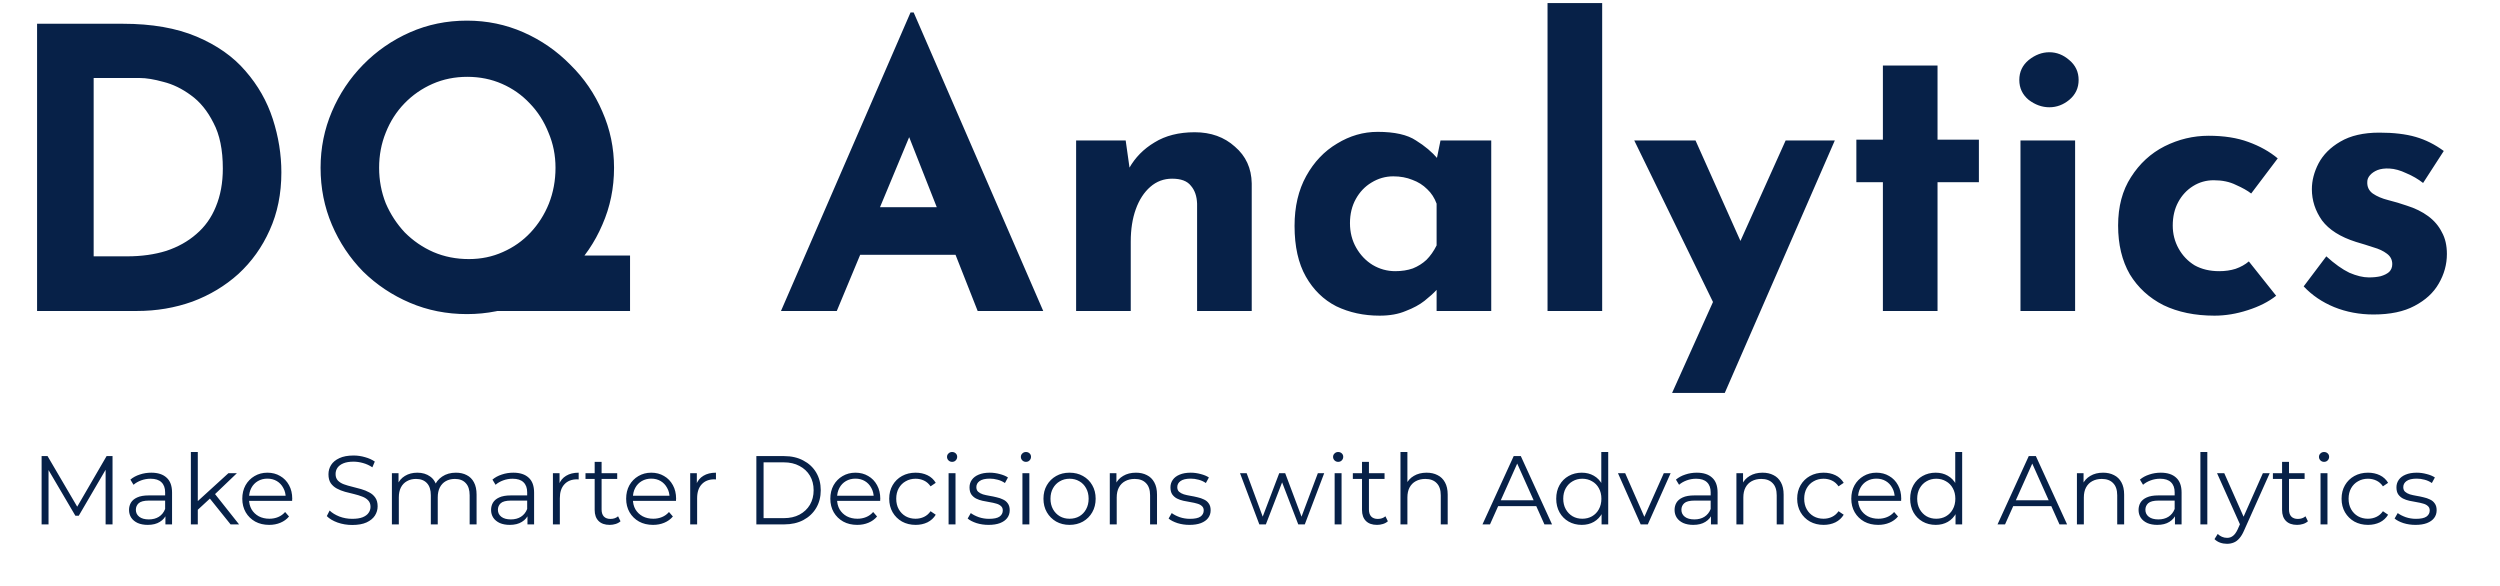
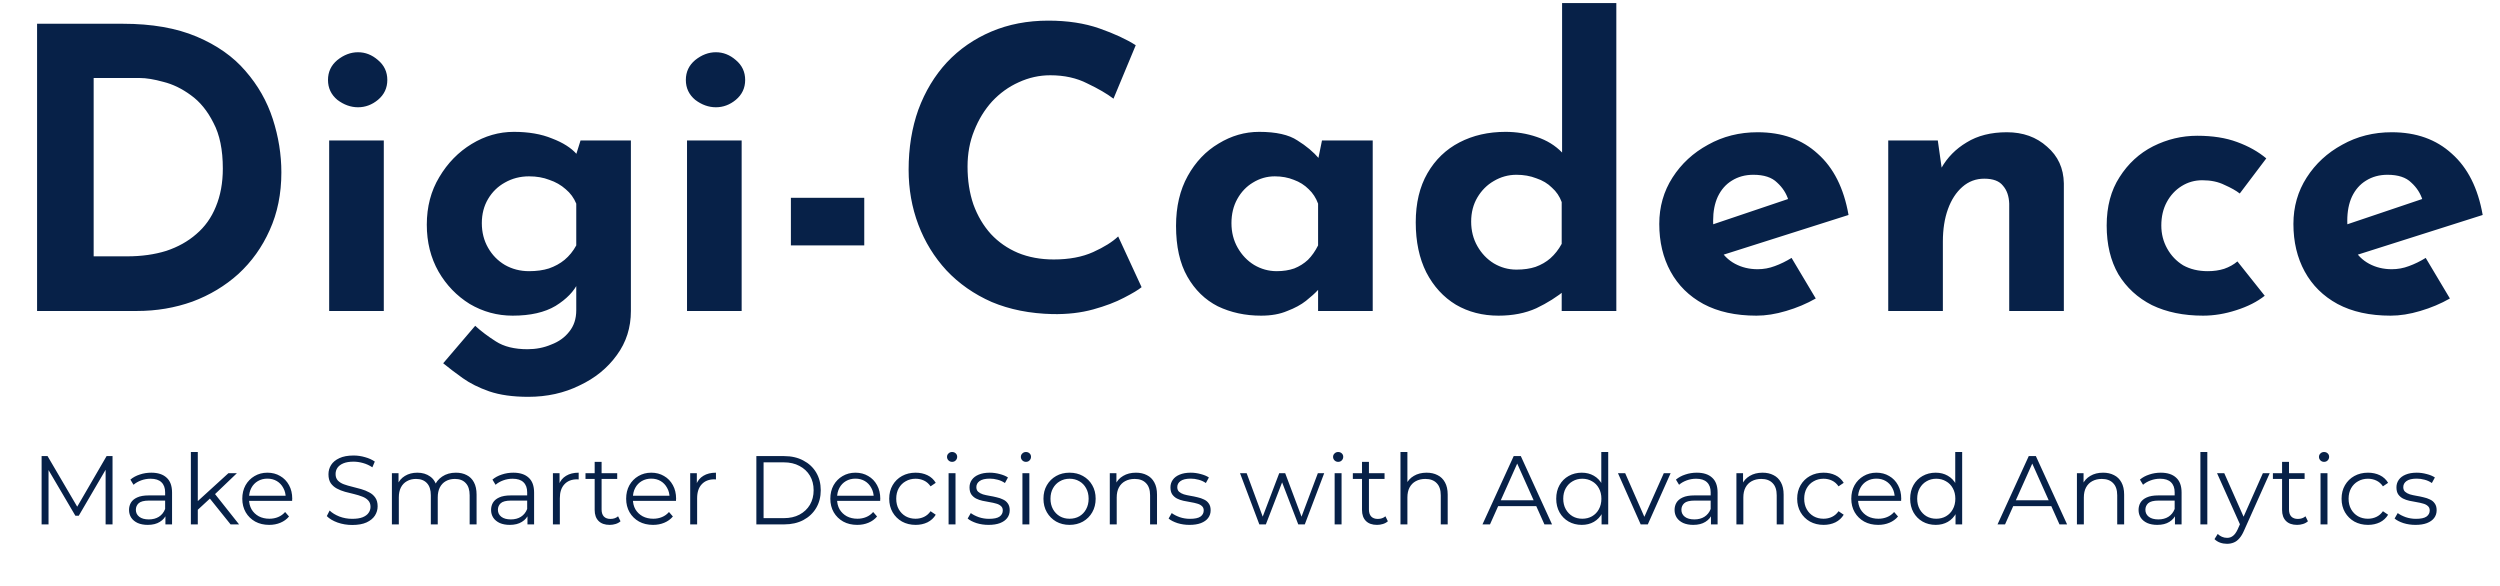
<svg xmlns="http://www.w3.org/2000/svg" width="410" height="96" viewBox="0 0 410 96" fill="none">
-   <path d="M6.08 51V3.896H20.16C24.896 3.896 28.928 4.6 32.256 6.008C35.584 7.416 38.251 9.293 40.256 11.64C42.304 13.987 43.797 16.611 44.736 19.512C45.675 22.413 46.144 25.336 46.144 28.28C46.144 31.779 45.504 34.936 44.224 37.752C42.987 40.525 41.28 42.915 39.104 44.92C36.928 46.883 34.411 48.397 31.552 49.464C28.693 50.488 25.664 51 22.464 51H6.08ZM15.36 42.04H20.864C23.211 42.04 25.344 41.741 27.264 41.144C29.184 40.504 30.827 39.587 32.192 38.392C33.6 37.197 34.667 35.704 35.392 33.912C36.16 32.077 36.544 29.987 36.544 27.64C36.544 24.568 36.032 22.072 35.008 20.152C34.027 18.189 32.789 16.675 31.296 15.608C29.845 14.541 28.352 13.816 26.816 13.432C25.28 13.005 23.979 12.792 22.912 12.792H15.36V42.04ZM88.735 41.912H103.327V51H76.575L88.735 41.912ZM52.575 27.512C52.575 24.269 53.194 21.197 54.431 18.296C55.668 15.395 57.375 12.835 59.551 10.616C61.77 8.355 64.33 6.584 67.231 5.304C70.132 4.024 73.247 3.384 76.575 3.384C79.86 3.384 82.954 4.024 85.855 5.304C88.756 6.584 91.316 8.355 93.535 10.616C95.796 12.835 97.546 15.395 98.783 18.296C100.063 21.197 100.703 24.269 100.703 27.512C100.703 30.84 100.063 33.955 98.783 36.856C97.546 39.757 95.796 42.317 93.535 44.536C91.316 46.712 88.756 48.419 85.855 49.656C82.954 50.893 79.86 51.512 76.575 51.512C73.247 51.512 70.132 50.893 67.231 49.656C64.33 48.419 61.77 46.712 59.551 44.536C57.375 42.317 55.668 39.757 54.431 36.856C53.194 33.955 52.575 30.84 52.575 27.512ZM62.175 27.512C62.175 29.56 62.538 31.501 63.263 33.336C64.031 35.128 65.076 36.728 66.399 38.136C67.764 39.501 69.322 40.568 71.071 41.336C72.863 42.104 74.804 42.488 76.895 42.488C78.9 42.488 80.756 42.104 82.463 41.336C84.212 40.568 85.727 39.501 87.007 38.136C88.287 36.771 89.29 35.192 90.015 33.4C90.74 31.565 91.103 29.603 91.103 27.512C91.103 25.464 90.719 23.544 89.951 21.752C89.226 19.917 88.202 18.317 86.879 16.952C85.599 15.587 84.084 14.52 82.335 13.752C80.586 12.984 78.687 12.6 76.639 12.6C74.591 12.6 72.692 12.984 70.943 13.752C69.194 14.52 67.658 15.587 66.335 16.952C65.012 18.317 63.988 19.917 63.263 21.752C62.538 23.544 62.175 25.464 62.175 27.512ZM128.081 51L149.329 2.04H149.841L171.089 51H160.337L146.769 16.568L153.489 11.96L137.233 51H128.081ZM142.609 33.976H156.753L160.017 41.784H139.729L142.609 33.976ZM184.611 23.032L185.315 28.024L185.187 27.576C186.168 25.827 187.555 24.419 189.347 23.352C191.139 22.243 193.336 21.688 195.939 21.688C198.584 21.688 200.782 22.477 202.531 24.056C204.323 25.592 205.24 27.597 205.283 30.072V51H196.323V33.4C196.28 32.163 195.939 31.181 195.299 30.456C194.702 29.688 193.678 29.304 192.227 29.304C190.862 29.304 189.667 29.752 188.643 30.648C187.619 31.544 186.83 32.76 186.275 34.296C185.72 35.832 185.443 37.603 185.443 39.608V51H176.483V23.032H184.611ZM226.259 51.768C223.656 51.768 221.288 51.256 219.155 50.232C217.064 49.165 215.4 47.544 214.163 45.368C212.926 43.192 212.307 40.419 212.307 37.048C212.307 33.891 212.947 31.16 214.227 28.856C215.507 26.552 217.192 24.781 219.283 23.544C221.374 22.264 223.592 21.624 225.939 21.624C228.712 21.624 230.803 22.093 232.211 23.032C233.662 23.928 234.856 24.931 235.795 26.04L235.411 27.128L236.243 23.032H244.563V51H235.603V44.92L236.307 46.84C236.222 46.84 235.966 47.096 235.539 47.608C235.112 48.077 234.472 48.653 233.619 49.336C232.808 49.976 231.784 50.531 230.547 51C229.352 51.512 227.923 51.768 226.259 51.768ZM228.819 44.472C229.886 44.472 230.846 44.323 231.699 44.024C232.552 43.683 233.299 43.213 233.939 42.616C234.579 41.976 235.134 41.187 235.603 40.248V33.4C235.262 32.461 234.75 31.672 234.067 31.032C233.384 30.349 232.574 29.837 231.635 29.496C230.696 29.112 229.651 28.92 228.499 28.92C227.219 28.92 226.024 29.261 224.915 29.944C223.848 30.584 222.995 31.48 222.355 32.632C221.715 33.784 221.395 35.107 221.395 36.6C221.395 38.093 221.736 39.437 222.419 40.632C223.102 41.827 223.998 42.765 225.107 43.448C226.259 44.131 227.496 44.472 228.819 44.472ZM253.796 0.504H262.756V51H253.796V0.504ZM274.223 64.44L292.847 23.032H300.911L282.863 64.44H274.223ZM281.711 51.128L268.015 23.032H278.063L288.623 46.648L281.711 51.128ZM308.795 10.744H317.755V22.904H324.539V29.88H317.755V51H308.795V29.88H304.443V22.904H308.795V10.744ZM331.358 23.032H340.318V51H331.358V23.032ZM331.166 13.112C331.166 11.789 331.678 10.701 332.702 9.848C333.769 8.995 334.899 8.568 336.094 8.568C337.289 8.568 338.377 8.995 339.358 9.848C340.382 10.701 340.894 11.789 340.894 13.112C340.894 14.435 340.382 15.523 339.358 16.376C338.377 17.187 337.289 17.592 336.094 17.592C334.899 17.592 333.769 17.187 332.702 16.376C331.678 15.523 331.166 14.435 331.166 13.112ZM373.29 48.504C372.052 49.485 370.495 50.275 368.618 50.872C366.783 51.469 364.97 51.768 363.178 51.768C359.978 51.768 357.183 51.192 354.794 50.04C352.447 48.845 350.612 47.16 349.29 44.984C348.01 42.765 347.37 40.099 347.37 36.984C347.37 33.869 348.074 31.224 349.482 29.048C350.89 26.829 352.724 25.144 354.986 23.992C357.29 22.84 359.7 22.264 362.218 22.264C364.735 22.264 366.911 22.605 368.746 23.288C370.623 23.971 372.223 24.867 373.546 25.976L369.194 31.736C368.596 31.267 367.764 30.797 366.698 30.328C365.674 29.816 364.458 29.56 363.05 29.56C361.812 29.56 360.682 29.88 359.658 30.52C358.634 31.16 357.823 32.035 357.226 33.144C356.628 34.253 356.33 35.533 356.33 36.984C356.33 38.349 356.65 39.608 357.29 40.76C357.93 41.912 358.804 42.829 359.914 43.512C361.066 44.152 362.41 44.472 363.946 44.472C364.927 44.472 365.823 44.344 366.634 44.088C367.487 43.789 368.212 43.384 368.81 42.872L373.29 48.504ZM389.259 51.576C386.955 51.576 384.8 51.171 382.795 50.36C380.832 49.549 379.168 48.419 377.803 46.968L381.515 42.04C382.88 43.277 384.139 44.173 385.291 44.728C386.485 45.24 387.552 45.496 388.491 45.496C389.216 45.496 389.856 45.432 390.411 45.304C391.008 45.133 391.477 44.899 391.819 44.6C392.16 44.259 392.331 43.832 392.331 43.32C392.331 42.595 392.032 42.019 391.435 41.592C390.88 41.165 390.155 40.824 389.259 40.568C388.363 40.269 387.403 39.971 386.379 39.672C383.819 38.861 381.963 37.688 380.811 36.152C379.701 34.573 379.147 32.867 379.147 31.032C379.147 29.624 379.509 28.216 380.235 26.808C381.003 25.357 382.197 24.163 383.819 23.224C385.483 22.243 387.616 21.752 390.219 21.752C392.565 21.752 394.549 21.987 396.171 22.456C397.792 22.925 399.328 23.693 400.779 24.76L397.387 30.008C396.576 29.368 395.659 28.835 394.635 28.408C393.653 27.939 392.736 27.683 391.883 27.64C391.115 27.597 390.453 27.683 389.899 27.896C389.387 28.109 388.981 28.387 388.683 28.728C388.384 29.069 388.235 29.432 388.235 29.816C388.192 30.627 388.491 31.267 389.131 31.736C389.813 32.205 390.667 32.568 391.691 32.824C392.715 33.08 393.717 33.379 394.699 33.72C396.064 34.147 397.237 34.723 398.219 35.448C399.2 36.173 399.947 37.048 400.459 38.072C401.013 39.053 401.291 40.248 401.291 41.656C401.291 43.363 400.843 44.984 399.947 46.52C399.093 48.013 397.771 49.229 395.979 50.168C394.229 51.107 391.989 51.576 389.259 51.576Z" fill="#072148" />
+   <path d="M6.08 51V3.896H20.16C24.896 3.896 28.928 4.6 32.256 6.008C35.584 7.416 38.251 9.293 40.256 11.64C42.304 13.987 43.797 16.611 44.736 19.512C45.675 22.413 46.144 25.336 46.144 28.28C46.144 31.779 45.504 34.936 44.224 37.752C42.987 40.525 41.28 42.915 39.104 44.92C36.928 46.883 34.411 48.397 31.552 49.464C28.693 50.488 25.664 51 22.464 51H6.08ZM15.36 42.04H20.864C23.211 42.04 25.344 41.741 27.264 41.144C29.184 40.504 30.827 39.587 32.192 38.392C33.6 37.197 34.667 35.704 35.392 33.912C36.16 32.077 36.544 29.987 36.544 27.64C36.544 24.568 36.032 22.072 35.008 20.152C34.027 18.189 32.789 16.675 31.296 15.608C29.845 14.541 28.352 13.816 26.816 13.432C25.28 13.005 23.979 12.792 22.912 12.792H15.36V42.04ZM53.983 23.032H62.943V51H53.983V23.032ZM53.791 13.112C53.791 11.789 54.303 10.701 55.327 9.848C56.394 8.995 57.524 8.568 58.719 8.568C59.914 8.568 61.002 8.995 61.983 9.848C63.007 10.701 63.519 11.789 63.519 13.112C63.519 14.435 63.007 15.523 61.983 16.376C61.002 17.187 59.914 17.592 58.719 17.592C57.524 17.592 56.394 17.187 55.327 16.376C54.303 15.523 53.791 14.435 53.791 13.112ZM86.635 65.08C84.117 65.08 81.984 64.781 80.234 64.184C78.528 63.587 77.077 62.861 75.882 62.008C74.688 61.155 73.621 60.344 72.683 59.576L77.93 53.432C78.912 54.328 80.043 55.181 81.323 55.992C82.645 56.845 84.373 57.272 86.507 57.272C87.915 57.272 89.216 57.016 90.41 56.504C91.648 56.035 92.629 55.331 93.355 54.392C94.123 53.453 94.507 52.28 94.507 50.872V44.728L94.826 46.328C94.144 47.779 92.906 49.059 91.115 50.168C89.323 51.235 86.976 51.768 84.075 51.768C81.557 51.768 79.21 51.128 77.034 49.848C74.901 48.525 73.195 46.755 71.915 44.536C70.635 42.275 69.995 39.715 69.995 36.856C69.995 33.912 70.677 31.309 72.043 29.048C73.408 26.744 75.178 24.931 77.355 23.608C79.531 22.285 81.835 21.624 84.266 21.624C86.698 21.624 88.789 21.987 90.538 22.712C92.331 23.395 93.674 24.248 94.57 25.272L94.251 26.104L95.21 23.032H103.467V51C103.467 53.731 102.699 56.141 101.163 58.232C99.626 60.365 97.579 62.029 95.019 63.224C92.501 64.461 89.707 65.08 86.635 65.08ZM79.019 36.6C79.019 38.093 79.36 39.437 80.043 40.632C80.725 41.827 81.642 42.765 82.794 43.448C83.989 44.131 85.312 44.472 86.763 44.472C88 44.472 89.088 44.323 90.026 44.024C91.008 43.683 91.861 43.213 92.587 42.616C93.355 41.976 93.995 41.187 94.507 40.248V33.4C94.123 32.461 93.546 31.672 92.778 31.032C92.01 30.349 91.115 29.837 90.091 29.496C89.109 29.112 88 28.92 86.763 28.92C85.312 28.92 83.989 29.261 82.794 29.944C81.642 30.584 80.725 31.48 80.043 32.632C79.36 33.784 79.019 35.107 79.019 36.6ZM112.671 23.032H121.631V51H112.671V23.032ZM112.479 13.112C112.479 11.789 112.991 10.701 114.015 9.848C115.081 8.995 116.212 8.568 117.407 8.568C118.601 8.568 119.689 8.995 120.671 9.848C121.695 10.701 122.207 11.789 122.207 13.112C122.207 14.435 121.695 15.523 120.671 16.376C119.689 17.187 118.601 17.592 117.407 17.592C116.212 17.592 115.081 17.187 114.015 16.376C112.991 15.523 112.479 14.435 112.479 13.112ZM129.706 32.44H141.738V40.248H129.706V32.44ZM187.221 47.096C186.709 47.523 185.749 48.099 184.341 48.824C182.975 49.549 181.29 50.189 179.285 50.744C177.279 51.299 175.061 51.555 172.629 51.512C168.917 51.427 165.589 50.765 162.645 49.528C159.743 48.248 157.269 46.52 155.22 44.344C153.215 42.168 151.679 39.672 150.613 36.856C149.546 34.04 149.013 31.032 149.013 27.832C149.013 24.248 149.546 20.963 150.613 17.976C151.722 14.989 153.279 12.408 155.285 10.232C157.333 8.056 159.765 6.371 162.581 5.176C165.397 3.981 168.511 3.384 171.925 3.384C175.082 3.384 177.877 3.811 180.309 4.664C182.741 5.517 184.725 6.435 186.261 7.416L182.613 16.184C181.546 15.373 180.117 14.541 178.325 13.688C176.575 12.792 174.549 12.344 172.245 12.344C170.453 12.344 168.725 12.728 167.061 13.496C165.439 14.221 163.988 15.267 162.708 16.632C161.471 17.997 160.49 19.597 159.765 21.432C159.039 23.224 158.677 25.187 158.677 27.32C158.677 29.581 158.997 31.651 159.637 33.528C160.319 35.405 161.279 37.027 162.517 38.392C163.754 39.715 165.226 40.739 166.933 41.464C168.682 42.189 170.645 42.552 172.821 42.552C175.338 42.552 177.493 42.147 179.285 41.336C181.076 40.525 182.442 39.672 183.381 38.776L187.221 47.096ZM206.822 51.768C204.219 51.768 201.851 51.256 199.718 50.232C197.627 49.165 195.963 47.544 194.726 45.368C193.488 43.192 192.87 40.419 192.87 37.048C192.87 33.891 193.51 31.16 194.79 28.856C196.07 26.552 197.755 24.781 199.845 23.544C201.936 22.264 204.155 21.624 206.502 21.624C209.275 21.624 211.366 22.093 212.774 23.032C214.224 23.928 215.419 24.931 216.358 26.04L215.974 27.128L216.806 23.032H225.126V51H216.166V44.92L216.87 46.84C216.784 46.84 216.528 47.096 216.102 47.608C215.675 48.077 215.035 48.653 214.182 49.336C213.371 49.976 212.347 50.531 211.11 51C209.915 51.512 208.486 51.768 206.822 51.768ZM209.382 44.472C210.448 44.472 211.408 44.323 212.262 44.024C213.115 43.683 213.862 43.213 214.502 42.616C215.142 41.976 215.696 41.187 216.166 40.248V33.4C215.824 32.461 215.312 31.672 214.63 31.032C213.947 30.349 213.136 29.837 212.198 29.496C211.259 29.112 210.214 28.92 209.062 28.92C207.782 28.92 206.587 29.261 205.478 29.944C204.411 30.584 203.558 31.48 202.918 32.632C202.278 33.784 201.958 35.107 201.958 36.6C201.958 38.093 202.299 39.437 202.982 40.632C203.664 41.827 204.56 42.765 205.67 43.448C206.822 44.131 208.059 44.472 209.382 44.472ZM245.75 51.768C243.147 51.768 240.822 51.171 238.774 49.976C236.726 48.739 235.105 46.968 233.91 44.664C232.758 42.36 232.182 39.629 232.182 36.472C232.182 33.315 232.822 30.627 234.102 28.408C235.382 26.189 237.131 24.504 239.35 23.352C241.569 22.2 244.086 21.624 246.902 21.624C248.694 21.624 250.401 21.901 252.022 22.456C253.686 23.011 255.073 23.864 256.182 25.016V27.832V0.504H265.078V51H256.118V45.56L256.822 47.48C255.371 48.675 253.75 49.699 251.958 50.552C250.166 51.363 248.097 51.768 245.75 51.768ZM248.694 44.216C249.889 44.216 250.934 44.067 251.83 43.768C252.769 43.427 253.579 42.957 254.262 42.36C254.987 41.72 255.606 40.931 256.118 39.992V33.144C255.777 32.205 255.243 31.416 254.518 30.776C253.835 30.093 252.982 29.581 251.958 29.24C250.977 28.856 249.889 28.664 248.694 28.664C247.371 28.664 246.134 29.005 244.982 29.688C243.873 30.328 242.977 31.224 242.294 32.376C241.611 33.528 241.27 34.851 241.27 36.344C241.27 37.837 241.611 39.181 242.294 40.376C242.977 41.571 243.873 42.509 244.982 43.192C246.134 43.875 247.371 44.216 248.694 44.216ZM288.056 51.768C284.642 51.768 281.741 51.128 279.352 49.848C277.005 48.568 275.213 46.797 273.976 44.536C272.738 42.275 272.12 39.672 272.12 36.728C272.12 33.912 272.845 31.373 274.296 29.112C275.746 26.851 277.688 25.059 280.12 23.736C282.552 22.371 285.261 21.688 288.248 21.688C292.258 21.688 295.544 22.861 298.104 25.208C300.706 27.512 302.391 30.861 303.16 35.256L281.4 42.168L279.416 37.304L295.16 31.992L293.304 32.824C292.962 31.715 292.344 30.755 291.448 29.944C290.594 29.091 289.293 28.664 287.544 28.664C286.221 28.664 285.048 28.984 284.024 29.624C283.042 30.221 282.274 31.096 281.72 32.248C281.208 33.357 280.952 34.68 280.952 36.216C280.952 37.965 281.272 39.437 281.912 40.632C282.552 41.784 283.426 42.659 284.536 43.256C285.645 43.853 286.882 44.152 288.248 44.152C289.229 44.152 290.168 43.981 291.064 43.64C292.002 43.299 292.92 42.851 293.816 42.296L297.784 48.952C296.29 49.805 294.669 50.488 292.92 51C291.213 51.512 289.592 51.768 288.056 51.768ZM317.799 23.032L318.503 28.024L318.375 27.576C319.356 25.827 320.743 24.419 322.535 23.352C324.327 22.243 326.524 21.688 329.127 21.688C331.772 21.688 333.969 22.477 335.719 24.056C337.511 25.592 338.428 27.597 338.471 30.072V51H329.511V33.4C329.468 32.163 329.127 31.181 328.487 30.456C327.889 29.688 326.865 29.304 325.415 29.304C324.049 29.304 322.855 29.752 321.831 30.648C320.807 31.544 320.017 32.76 319.463 34.296C318.908 35.832 318.631 37.603 318.631 39.608V51H309.671V23.032H317.799ZM371.415 48.504C370.177 49.485 368.62 50.275 366.743 50.872C364.908 51.469 363.095 51.768 361.303 51.768C358.103 51.768 355.308 51.192 352.919 50.04C350.572 48.845 348.737 47.16 347.415 44.984C346.135 42.765 345.495 40.099 345.495 36.984C345.495 33.869 346.199 31.224 347.607 29.048C349.015 26.829 350.849 25.144 353.111 23.992C355.415 22.84 357.825 22.264 360.343 22.264C362.86 22.264 365.036 22.605 366.871 23.288C368.748 23.971 370.348 24.867 371.671 25.976L367.319 31.736C366.721 31.267 365.889 30.797 364.823 30.328C363.799 29.816 362.583 29.56 361.175 29.56C359.937 29.56 358.807 29.88 357.783 30.52C356.759 31.16 355.948 32.035 355.351 33.144C354.753 34.253 354.455 35.533 354.455 36.984C354.455 38.349 354.775 39.608 355.415 40.76C356.055 41.912 356.929 42.829 358.039 43.512C359.191 44.152 360.535 44.472 362.071 44.472C363.052 44.472 363.948 44.344 364.759 44.088C365.612 43.789 366.337 43.384 366.935 42.872L371.415 48.504ZM392.056 51.768C388.642 51.768 385.741 51.128 383.352 49.848C381.005 48.568 379.213 46.797 377.976 44.536C376.738 42.275 376.12 39.672 376.12 36.728C376.12 33.912 376.845 31.373 378.296 29.112C379.746 26.851 381.688 25.059 384.12 23.736C386.552 22.371 389.261 21.688 392.248 21.688C396.258 21.688 399.544 22.861 402.104 25.208C404.706 27.512 406.391 30.861 407.16 35.256L385.4 42.168L383.416 37.304L399.16 31.992L397.304 32.824C396.962 31.715 396.344 30.755 395.448 29.944C394.594 29.091 393.293 28.664 391.544 28.664C390.221 28.664 389.048 28.984 388.024 29.624C387.042 30.221 386.274 31.096 385.72 32.248C385.208 33.357 384.952 34.68 384.952 36.216C384.952 37.965 385.272 39.437 385.912 40.632C386.552 41.784 387.426 42.659 388.536 43.256C389.645 43.853 390.882 44.152 392.248 44.152C393.229 44.152 394.168 43.981 395.064 43.64C396.002 43.299 396.92 42.851 397.816 42.296L401.784 48.952C400.29 49.805 398.669 50.488 396.92 51C395.213 51.512 393.592 51.768 392.056 51.768Z" fill="#072148" />
  <path d="M6.824 86V74.8H7.8L12.92 83.536H12.408L17.48 74.8H18.456V86H17.32V76.576H17.592L12.92 84.576H12.36L7.656 76.576H7.96V86H6.824ZM27.129 86V84.144L27.081 83.84V80.736C27.081 80.021 26.879 79.472 26.473 79.088C26.079 78.704 25.487 78.512 24.697 78.512C24.153 78.512 23.636 78.603 23.145 78.784C22.655 78.965 22.239 79.205 21.897 79.504L21.385 78.656C21.812 78.293 22.324 78.016 22.921 77.824C23.519 77.621 24.148 77.52 24.809 77.52C25.897 77.52 26.735 77.792 27.321 78.336C27.919 78.869 28.217 79.685 28.217 80.784V86H27.129ZM24.233 86.08C23.604 86.08 23.055 85.979 22.585 85.776C22.127 85.563 21.775 85.275 21.529 84.912C21.284 84.539 21.161 84.112 21.161 83.632C21.161 83.195 21.263 82.8 21.465 82.448C21.679 82.085 22.02 81.797 22.489 81.584C22.969 81.36 23.609 81.248 24.409 81.248H27.305V82.096H24.441C23.631 82.096 23.065 82.24 22.745 82.528C22.436 82.816 22.281 83.173 22.281 83.6C22.281 84.08 22.468 84.464 22.841 84.752C23.215 85.04 23.737 85.184 24.409 85.184C25.049 85.184 25.599 85.04 26.057 84.752C26.527 84.453 26.868 84.027 27.081 83.472L27.337 84.256C27.124 84.811 26.751 85.253 26.217 85.584C25.695 85.915 25.033 86.08 24.233 86.08ZM32.199 83.824L32.231 82.368L37.463 77.6H38.855L35.159 81.136L34.519 81.68L32.199 83.824ZM31.303 86V74.128H32.439V86H31.303ZM37.815 86L34.311 81.632L35.047 80.752L39.207 86H37.815ZM44.152 86.08C43.277 86.08 42.509 85.899 41.848 85.536C41.187 85.163 40.669 84.656 40.296 84.016C39.923 83.365 39.736 82.624 39.736 81.792C39.736 80.96 39.912 80.224 40.264 79.584C40.627 78.944 41.117 78.443 41.736 78.08C42.365 77.707 43.069 77.52 43.848 77.52C44.637 77.52 45.336 77.701 45.944 78.064C46.563 78.416 47.048 78.917 47.4 79.568C47.752 80.208 47.928 80.949 47.928 81.792C47.928 81.845 47.923 81.904 47.912 81.968C47.912 82.021 47.912 82.08 47.912 82.144H40.6V81.296H47.304L46.856 81.632C46.856 81.024 46.723 80.485 46.456 80.016C46.2 79.536 45.848 79.163 45.4 78.896C44.952 78.629 44.435 78.496 43.848 78.496C43.272 78.496 42.755 78.629 42.296 78.896C41.837 79.163 41.48 79.536 41.224 80.016C40.968 80.496 40.84 81.045 40.84 81.664V81.84C40.84 82.48 40.979 83.045 41.256 83.536C41.544 84.016 41.939 84.395 42.44 84.672C42.952 84.939 43.533 85.072 44.184 85.072C44.696 85.072 45.171 84.981 45.608 84.8C46.056 84.619 46.44 84.341 46.76 83.968L47.4 84.704C47.027 85.152 46.557 85.493 45.992 85.728C45.437 85.963 44.824 86.08 44.152 86.08ZM57.756 86.096C56.924 86.096 56.124 85.963 55.356 85.696C54.598 85.419 54.012 85.067 53.596 84.64L54.06 83.728C54.454 84.112 54.982 84.437 55.644 84.704C56.316 84.96 57.02 85.088 57.756 85.088C58.46 85.088 59.03 85.003 59.468 84.832C59.916 84.651 60.241 84.411 60.444 84.112C60.657 83.813 60.764 83.483 60.764 83.12C60.764 82.683 60.636 82.331 60.38 82.064C60.134 81.797 59.809 81.589 59.404 81.44C58.998 81.28 58.55 81.141 58.06 81.024C57.569 80.907 57.078 80.784 56.588 80.656C56.097 80.517 55.644 80.336 55.228 80.112C54.822 79.888 54.492 79.595 54.236 79.232C53.99 78.859 53.868 78.373 53.868 77.776C53.868 77.221 54.012 76.715 54.3 76.256C54.598 75.787 55.052 75.413 55.66 75.136C56.268 74.848 57.046 74.704 57.996 74.704C58.625 74.704 59.249 74.795 59.868 74.976C60.486 75.147 61.02 75.387 61.468 75.696L61.068 76.64C60.588 76.32 60.076 76.085 59.532 75.936C58.998 75.787 58.481 75.712 57.98 75.712C57.308 75.712 56.753 75.803 56.316 75.984C55.878 76.165 55.553 76.411 55.34 76.72C55.137 77.019 55.036 77.36 55.036 77.744C55.036 78.181 55.158 78.533 55.404 78.8C55.66 79.067 55.99 79.275 56.396 79.424C56.812 79.573 57.265 79.707 57.756 79.824C58.246 79.941 58.732 80.069 59.212 80.208C59.702 80.347 60.15 80.528 60.556 80.752C60.972 80.965 61.302 81.253 61.548 81.616C61.804 81.979 61.932 82.453 61.932 83.04C61.932 83.584 61.782 84.091 61.484 84.56C61.185 85.019 60.726 85.392 60.108 85.68C59.5 85.957 58.716 86.096 57.756 86.096ZM74.767 77.52C75.45 77.52 76.042 77.653 76.543 77.92C77.055 78.176 77.45 78.571 77.728 79.104C78.016 79.637 78.159 80.309 78.159 81.12V86H77.023V81.232C77.023 80.347 76.81 79.68 76.383 79.232C75.968 78.773 75.376 78.544 74.608 78.544C74.031 78.544 73.53 78.667 73.103 78.912C72.688 79.147 72.362 79.493 72.127 79.952C71.903 80.4 71.791 80.944 71.791 81.584V86H70.656V81.232C70.656 80.347 70.442 79.68 70.016 79.232C69.589 78.773 68.992 78.544 68.224 78.544C67.658 78.544 67.162 78.667 66.736 78.912C66.309 79.147 65.978 79.493 65.743 79.952C65.519 80.4 65.407 80.944 65.407 81.584V86H64.272V77.6H65.359V79.872L65.183 79.472C65.439 78.864 65.85 78.389 66.415 78.048C66.992 77.696 67.669 77.52 68.448 77.52C69.269 77.52 69.968 77.728 70.543 78.144C71.12 78.549 71.493 79.163 71.663 79.984L71.216 79.808C71.461 79.125 71.893 78.576 72.511 78.16C73.141 77.733 73.893 77.52 74.767 77.52ZM86.504 86V84.144L86.456 83.84V80.736C86.456 80.021 86.254 79.472 85.848 79.088C85.454 78.704 84.862 78.512 84.072 78.512C83.528 78.512 83.011 78.603 82.52 78.784C82.03 78.965 81.614 79.205 81.272 79.504L80.76 78.656C81.187 78.293 81.699 78.016 82.296 77.824C82.894 77.621 83.523 77.52 84.184 77.52C85.272 77.52 86.11 77.792 86.696 78.336C87.294 78.869 87.592 79.685 87.592 80.784V86H86.504ZM83.608 86.08C82.979 86.08 82.43 85.979 81.96 85.776C81.502 85.563 81.15 85.275 80.904 84.912C80.659 84.539 80.536 84.112 80.536 83.632C80.536 83.195 80.638 82.8 80.84 82.448C81.054 82.085 81.395 81.797 81.864 81.584C82.344 81.36 82.984 81.248 83.784 81.248H86.68V82.096H83.816C83.006 82.096 82.44 82.24 82.12 82.528C81.811 82.816 81.656 83.173 81.656 83.6C81.656 84.08 81.843 84.464 82.216 84.752C82.59 85.04 83.112 85.184 83.784 85.184C84.424 85.184 84.974 85.04 85.432 84.752C85.902 84.453 86.243 84.027 86.456 83.472L86.712 84.256C86.499 84.811 86.126 85.253 85.592 85.584C85.07 85.915 84.408 86.08 83.608 86.08ZM90.678 86V77.6H91.766V79.888L91.654 79.488C91.888 78.848 92.283 78.363 92.838 78.032C93.392 77.691 94.08 77.52 94.902 77.52V78.624C94.859 78.624 94.816 78.624 94.774 78.624C94.731 78.613 94.688 78.608 94.646 78.608C93.76 78.608 93.067 78.88 92.566 79.424C92.064 79.957 91.814 80.72 91.814 81.712V86H90.678ZM99.99 86.08C99.201 86.08 98.593 85.867 98.166 85.44C97.739 85.013 97.526 84.411 97.526 83.632V75.744H98.662V83.568C98.662 84.059 98.785 84.437 99.03 84.704C99.286 84.971 99.649 85.104 100.118 85.104C100.619 85.104 101.035 84.96 101.366 84.672L101.766 85.488C101.542 85.691 101.27 85.84 100.95 85.936C100.641 86.032 100.321 86.08 99.99 86.08ZM96.022 78.544V77.6H101.222V78.544H96.022ZM107.105 86.08C106.23 86.08 105.462 85.899 104.801 85.536C104.14 85.163 103.622 84.656 103.249 84.016C102.876 83.365 102.689 82.624 102.689 81.792C102.689 80.96 102.865 80.224 103.217 79.584C103.58 78.944 104.07 78.443 104.689 78.08C105.318 77.707 106.022 77.52 106.801 77.52C107.59 77.52 108.289 77.701 108.897 78.064C109.516 78.416 110.001 78.917 110.353 79.568C110.705 80.208 110.881 80.949 110.881 81.792C110.881 81.845 110.876 81.904 110.865 81.968C110.865 82.021 110.865 82.08 110.865 82.144H103.553V81.296H110.257L109.809 81.632C109.809 81.024 109.676 80.485 109.409 80.016C109.153 79.536 108.801 79.163 108.353 78.896C107.905 78.629 107.388 78.496 106.801 78.496C106.225 78.496 105.708 78.629 105.249 78.896C104.79 79.163 104.433 79.536 104.177 80.016C103.921 80.496 103.793 81.045 103.793 81.664V81.84C103.793 82.48 103.932 83.045 104.209 83.536C104.497 84.016 104.892 84.395 105.393 84.672C105.905 84.939 106.486 85.072 107.137 85.072C107.649 85.072 108.124 84.981 108.561 84.8C109.009 84.619 109.393 84.341 109.713 83.968L110.353 84.704C109.98 85.152 109.51 85.493 108.945 85.728C108.39 85.963 107.777 86.08 107.105 86.08ZM113.193 86V77.6H114.281V79.888L114.169 79.488C114.404 78.848 114.799 78.363 115.353 78.032C115.908 77.691 116.596 77.52 117.417 77.52V78.624C117.375 78.624 117.332 78.624 117.289 78.624C117.247 78.613 117.204 78.608 117.161 78.608C116.276 78.608 115.583 78.88 115.081 79.424C114.58 79.957 114.329 80.72 114.329 81.712V86H113.193ZM124.043 86V74.8H128.603C129.797 74.8 130.843 75.04 131.739 75.52C132.645 75.989 133.349 76.645 133.851 77.488C134.352 78.331 134.603 79.301 134.603 80.4C134.603 81.499 134.352 82.469 133.851 83.312C133.349 84.155 132.645 84.816 131.739 85.296C130.843 85.765 129.797 86 128.603 86H124.043ZM125.227 84.976H128.539C129.531 84.976 130.389 84.784 131.115 84.4C131.851 84.005 132.421 83.467 132.827 82.784C133.232 82.091 133.435 81.296 133.435 80.4C133.435 79.493 133.232 78.699 132.827 78.016C132.421 77.333 131.851 76.8 131.115 76.416C130.389 76.021 129.531 75.824 128.539 75.824H125.227V84.976ZM140.59 86.08C139.715 86.08 138.947 85.899 138.286 85.536C137.624 85.163 137.107 84.656 136.734 84.016C136.36 83.365 136.174 82.624 136.174 81.792C136.174 80.96 136.35 80.224 136.702 79.584C137.064 78.944 137.555 78.443 138.174 78.08C138.803 77.707 139.507 77.52 140.286 77.52C141.075 77.52 141.774 77.701 142.382 78.064C143 78.416 143.486 78.917 143.838 79.568C144.19 80.208 144.366 80.949 144.366 81.792C144.366 81.845 144.36 81.904 144.35 81.968C144.35 82.021 144.35 82.08 144.35 82.144H137.038V81.296H143.742L143.294 81.632C143.294 81.024 143.16 80.485 142.894 80.016C142.638 79.536 142.286 79.163 141.838 78.896C141.39 78.629 140.872 78.496 140.286 78.496C139.71 78.496 139.192 78.629 138.734 78.896C138.275 79.163 137.918 79.536 137.662 80.016C137.406 80.496 137.278 81.045 137.278 81.664V81.84C137.278 82.48 137.416 83.045 137.694 83.536C137.982 84.016 138.376 84.395 138.878 84.672C139.39 84.939 139.971 85.072 140.622 85.072C141.134 85.072 141.608 84.981 142.046 84.8C142.494 84.619 142.878 84.341 143.198 83.968L143.838 84.704C143.464 85.152 142.995 85.493 142.43 85.728C141.875 85.963 141.262 86.08 140.59 86.08ZM150.166 86.08C149.334 86.08 148.587 85.899 147.926 85.536C147.275 85.163 146.763 84.656 146.39 84.016C146.016 83.365 145.83 82.624 145.83 81.792C145.83 80.949 146.016 80.208 146.39 79.568C146.763 78.928 147.275 78.427 147.926 78.064C148.587 77.701 149.334 77.52 150.166 77.52C150.88 77.52 151.526 77.659 152.102 77.936C152.678 78.213 153.131 78.629 153.462 79.184L152.614 79.76C152.326 79.333 151.968 79.019 151.542 78.816C151.115 78.613 150.651 78.512 150.15 78.512C149.552 78.512 149.014 78.651 148.534 78.928C148.054 79.195 147.675 79.573 147.398 80.064C147.12 80.555 146.982 81.131 146.982 81.792C146.982 82.453 147.12 83.029 147.398 83.52C147.675 84.011 148.054 84.395 148.534 84.672C149.014 84.939 149.552 85.072 150.15 85.072C150.651 85.072 151.115 84.971 151.542 84.768C151.968 84.565 152.326 84.256 152.614 83.84L153.462 84.416C153.131 84.96 152.678 85.376 152.102 85.664C151.526 85.941 150.88 86.08 150.166 86.08ZM155.568 86V77.6H156.704V86H155.568ZM156.144 75.744C155.91 75.744 155.712 75.664 155.552 75.504C155.392 75.344 155.312 75.152 155.312 74.928C155.312 74.704 155.392 74.517 155.552 74.368C155.712 74.208 155.91 74.128 156.144 74.128C156.379 74.128 156.576 74.203 156.736 74.352C156.896 74.501 156.976 74.688 156.976 74.912C156.976 75.147 156.896 75.344 156.736 75.504C156.587 75.664 156.39 75.744 156.144 75.744ZM162.121 86.08C161.428 86.08 160.772 85.984 160.153 85.792C159.535 85.589 159.049 85.339 158.697 85.04L159.209 84.144C159.551 84.4 159.988 84.624 160.521 84.816C161.055 84.997 161.615 85.088 162.201 85.088C163.001 85.088 163.577 84.965 163.929 84.72C164.281 84.464 164.457 84.128 164.457 83.712C164.457 83.403 164.356 83.163 164.153 82.992C163.961 82.811 163.705 82.677 163.385 82.592C163.065 82.496 162.708 82.416 162.313 82.352C161.919 82.288 161.524 82.213 161.129 82.128C160.745 82.043 160.393 81.92 160.073 81.76C159.753 81.589 159.492 81.36 159.289 81.072C159.097 80.784 159.001 80.4 159.001 79.92C159.001 79.461 159.129 79.051 159.385 78.688C159.641 78.325 160.015 78.043 160.505 77.84C161.007 77.627 161.615 77.52 162.329 77.52C162.873 77.52 163.417 77.595 163.961 77.744C164.505 77.883 164.953 78.069 165.305 78.304L164.809 79.216C164.436 78.96 164.036 78.779 163.609 78.672C163.183 78.555 162.756 78.496 162.329 78.496C161.572 78.496 161.012 78.629 160.649 78.896C160.297 79.152 160.121 79.483 160.121 79.888C160.121 80.208 160.217 80.459 160.409 80.64C160.612 80.821 160.873 80.965 161.193 81.072C161.524 81.168 161.881 81.248 162.265 81.312C162.66 81.376 163.049 81.456 163.433 81.552C163.828 81.637 164.185 81.76 164.505 81.92C164.836 82.069 165.097 82.288 165.289 82.576C165.492 82.853 165.593 83.221 165.593 83.68C165.593 84.171 165.455 84.597 165.177 84.96C164.911 85.312 164.516 85.589 163.993 85.792C163.481 85.984 162.857 86.08 162.121 86.08ZM167.678 86V77.6H168.814V86H167.678ZM168.254 75.744C168.019 75.744 167.822 75.664 167.662 75.504C167.502 75.344 167.422 75.152 167.422 74.928C167.422 74.704 167.502 74.517 167.662 74.368C167.822 74.208 168.019 74.128 168.254 74.128C168.488 74.128 168.686 74.203 168.846 74.352C169.006 74.501 169.086 74.688 169.086 74.912C169.086 75.147 169.006 75.344 168.846 75.504C168.696 75.664 168.499 75.744 168.254 75.744ZM175.399 86.08C174.588 86.08 173.857 85.899 173.207 85.536C172.567 85.163 172.06 84.656 171.687 84.016C171.313 83.365 171.127 82.624 171.127 81.792C171.127 80.949 171.313 80.208 171.687 79.568C172.06 78.928 172.567 78.427 173.207 78.064C173.847 77.701 174.577 77.52 175.399 77.52C176.231 77.52 176.967 77.701 177.607 78.064C178.257 78.427 178.764 78.928 179.127 79.568C179.5 80.208 179.687 80.949 179.687 81.792C179.687 82.624 179.5 83.365 179.127 84.016C178.764 84.656 178.257 85.163 177.607 85.536C176.956 85.899 176.22 86.08 175.399 86.08ZM175.399 85.072C176.007 85.072 176.545 84.939 177.015 84.672C177.484 84.395 177.852 84.011 178.119 83.52C178.396 83.019 178.535 82.443 178.535 81.792C178.535 81.131 178.396 80.555 178.119 80.064C177.852 79.573 177.484 79.195 177.015 78.928C176.545 78.651 176.012 78.512 175.415 78.512C174.817 78.512 174.284 78.651 173.815 78.928C173.345 79.195 172.972 79.573 172.695 80.064C172.417 80.555 172.279 81.131 172.279 81.792C172.279 82.443 172.417 83.019 172.695 83.52C172.972 84.011 173.345 84.395 173.815 84.672C174.284 84.939 174.812 85.072 175.399 85.072ZM186.294 77.52C186.977 77.52 187.574 77.653 188.086 77.92C188.609 78.176 189.014 78.571 189.302 79.104C189.601 79.637 189.75 80.309 189.75 81.12V86H188.614V81.232C188.614 80.347 188.39 79.68 187.942 79.232C187.505 78.773 186.886 78.544 186.086 78.544C185.489 78.544 184.966 78.667 184.518 78.912C184.081 79.147 183.739 79.493 183.494 79.952C183.259 80.4 183.142 80.944 183.142 81.584V86H182.006V77.6H183.094V79.904L182.918 79.472C183.185 78.864 183.611 78.389 184.198 78.048C184.785 77.696 185.483 77.52 186.294 77.52ZM195.074 86.08C194.381 86.08 193.725 85.984 193.106 85.792C192.488 85.589 192.002 85.339 191.65 85.04L192.162 84.144C192.504 84.4 192.941 84.624 193.474 84.816C194.008 84.997 194.568 85.088 195.154 85.088C195.954 85.088 196.53 84.965 196.882 84.72C197.234 84.464 197.41 84.128 197.41 83.712C197.41 83.403 197.309 83.163 197.106 82.992C196.914 82.811 196.658 82.677 196.338 82.592C196.018 82.496 195.661 82.416 195.266 82.352C194.872 82.288 194.477 82.213 194.082 82.128C193.698 82.043 193.346 81.92 193.026 81.76C192.706 81.589 192.445 81.36 192.242 81.072C192.05 80.784 191.954 80.4 191.954 79.92C191.954 79.461 192.082 79.051 192.338 78.688C192.594 78.325 192.968 78.043 193.458 77.84C193.96 77.627 194.568 77.52 195.282 77.52C195.826 77.52 196.37 77.595 196.914 77.744C197.458 77.883 197.906 78.069 198.258 78.304L197.762 79.216C197.389 78.96 196.989 78.779 196.562 78.672C196.136 78.555 195.709 78.496 195.282 78.496C194.525 78.496 193.965 78.629 193.602 78.896C193.25 79.152 193.074 79.483 193.074 79.888C193.074 80.208 193.17 80.459 193.362 80.64C193.565 80.821 193.826 80.965 194.146 81.072C194.477 81.168 194.834 81.248 195.218 81.312C195.613 81.376 196.002 81.456 196.386 81.552C196.781 81.637 197.138 81.76 197.458 81.92C197.789 82.069 198.05 82.288 198.242 82.576C198.445 82.853 198.546 83.221 198.546 83.68C198.546 84.171 198.408 84.597 198.13 84.96C197.864 85.312 197.469 85.589 196.946 85.792C196.434 85.984 195.81 86.08 195.074 86.08ZM206.53 86L203.362 77.6H204.45L207.33 85.392H206.834L209.794 77.6H210.77L213.698 85.392H213.202L216.13 77.6H217.17L213.986 86H212.914L210.098 78.672H210.434L207.602 86H206.53ZM218.881 86V77.6H220.017V86H218.881ZM219.457 75.744C219.222 75.744 219.025 75.664 218.865 75.504C218.705 75.344 218.625 75.152 218.625 74.928C218.625 74.704 218.705 74.517 218.865 74.368C219.025 74.208 219.222 74.128 219.457 74.128C219.692 74.128 219.889 74.203 220.049 74.352C220.209 74.501 220.289 74.688 220.289 74.912C220.289 75.147 220.209 75.344 220.049 75.504C219.9 75.664 219.702 75.744 219.457 75.744ZM225.834 86.08C225.044 86.08 224.436 85.867 224.01 85.44C223.583 85.013 223.37 84.411 223.37 83.632V75.744H224.506V83.568C224.506 84.059 224.628 84.437 224.874 84.704C225.13 84.971 225.492 85.104 225.962 85.104C226.463 85.104 226.879 84.96 227.21 84.672L227.61 85.488C227.386 85.691 227.114 85.84 226.794 85.936C226.484 86.032 226.164 86.08 225.834 86.08ZM221.866 78.544V77.6H227.066V78.544H221.866ZM233.966 77.52C234.648 77.52 235.246 77.653 235.758 77.92C236.28 78.176 236.686 78.571 236.974 79.104C237.272 79.637 237.422 80.309 237.422 81.12V86H236.286V81.232C236.286 80.347 236.062 79.68 235.614 79.232C235.176 78.773 234.558 78.544 233.758 78.544C233.16 78.544 232.638 78.667 232.19 78.912C231.752 79.147 231.411 79.493 231.166 79.952C230.931 80.4 230.814 80.944 230.814 81.584V86H229.678V74.128H230.814V79.904L230.59 79.472C230.856 78.864 231.283 78.389 231.87 78.048C232.456 77.696 233.155 77.52 233.966 77.52ZM243.126 86L248.246 74.8H249.414L254.534 86H253.286L248.582 75.488H249.062L244.358 86H243.126ZM245.142 83.008L245.494 82.048H252.006L252.358 83.008H245.142ZM259.412 86.08C258.612 86.08 257.892 85.899 257.252 85.536C256.623 85.173 256.127 84.672 255.764 84.032C255.402 83.381 255.22 82.635 255.22 81.792C255.22 80.939 255.402 80.192 255.764 79.552C256.127 78.912 256.623 78.416 257.252 78.064C257.892 77.701 258.612 77.52 259.412 77.52C260.148 77.52 260.804 77.685 261.38 78.016C261.967 78.347 262.431 78.832 262.772 79.472C263.124 80.101 263.3 80.875 263.3 81.792C263.3 82.699 263.13 83.472 262.788 84.112C262.447 84.752 261.983 85.243 261.396 85.584C260.82 85.915 260.159 86.08 259.412 86.08ZM259.492 85.072C260.09 85.072 260.623 84.939 261.092 84.672C261.572 84.395 261.946 84.011 262.212 83.52C262.49 83.019 262.628 82.443 262.628 81.792C262.628 81.131 262.49 80.555 262.212 80.064C261.946 79.573 261.572 79.195 261.092 78.928C260.623 78.651 260.09 78.512 259.492 78.512C258.906 78.512 258.378 78.651 257.908 78.928C257.439 79.195 257.066 79.573 256.788 80.064C256.511 80.555 256.372 81.131 256.372 81.792C256.372 82.443 256.511 83.019 256.788 83.52C257.066 84.011 257.439 84.395 257.908 84.672C258.378 84.939 258.906 85.072 259.492 85.072ZM262.66 86V83.472L262.772 81.776L262.612 80.08V74.128H263.748V86H262.66ZM269.072 86L265.344 77.6H266.528L269.952 85.392H269.392L272.864 77.6H273.984L270.24 86H269.072ZM280.598 86V84.144L280.55 83.84V80.736C280.55 80.021 280.347 79.472 279.942 79.088C279.547 78.704 278.955 78.512 278.166 78.512C277.622 78.512 277.105 78.603 276.614 78.784C276.123 78.965 275.707 79.205 275.366 79.504L274.854 78.656C275.281 78.293 275.793 78.016 276.39 77.824C276.987 77.621 277.617 77.52 278.278 77.52C279.366 77.52 280.203 77.792 280.79 78.336C281.387 78.869 281.686 79.685 281.686 80.784V86H280.598ZM277.702 86.08C277.073 86.08 276.523 85.979 276.054 85.776C275.595 85.563 275.243 85.275 274.998 84.912C274.753 84.539 274.63 84.112 274.63 83.632C274.63 83.195 274.731 82.8 274.934 82.448C275.147 82.085 275.489 81.797 275.958 81.584C276.438 81.36 277.078 81.248 277.878 81.248H280.774V82.096H277.91C277.099 82.096 276.534 82.24 276.214 82.528C275.905 82.816 275.75 83.173 275.75 83.6C275.75 84.08 275.937 84.464 276.31 84.752C276.683 85.04 277.206 85.184 277.878 85.184C278.518 85.184 279.067 85.04 279.526 84.752C279.995 84.453 280.337 84.027 280.55 83.472L280.806 84.256C280.593 84.811 280.219 85.253 279.686 85.584C279.163 85.915 278.502 86.08 277.702 86.08ZM289.06 77.52C289.742 77.52 290.34 77.653 290.852 77.92C291.374 78.176 291.78 78.571 292.068 79.104C292.366 79.637 292.516 80.309 292.516 81.12V86H291.38V81.232C291.38 80.347 291.156 79.68 290.708 79.232C290.27 78.773 289.652 78.544 288.852 78.544C288.254 78.544 287.732 78.667 287.284 78.912C286.846 79.147 286.505 79.493 286.26 79.952C286.025 80.4 285.908 80.944 285.908 81.584V86H284.772V77.6H285.86V79.904L285.684 79.472C285.95 78.864 286.377 78.389 286.964 78.048C287.55 77.696 288.249 77.52 289.06 77.52ZM299.072 86.08C298.24 86.08 297.493 85.899 296.832 85.536C296.181 85.163 295.669 84.656 295.296 84.016C294.923 83.365 294.736 82.624 294.736 81.792C294.736 80.949 294.923 80.208 295.296 79.568C295.669 78.928 296.181 78.427 296.832 78.064C297.493 77.701 298.24 77.52 299.072 77.52C299.787 77.52 300.432 77.659 301.008 77.936C301.584 78.213 302.037 78.629 302.368 79.184L301.52 79.76C301.232 79.333 300.875 79.019 300.448 78.816C300.021 78.613 299.557 78.512 299.056 78.512C298.459 78.512 297.92 78.651 297.44 78.928C296.96 79.195 296.581 79.573 296.304 80.064C296.027 80.555 295.888 81.131 295.888 81.792C295.888 82.453 296.027 83.029 296.304 83.52C296.581 84.011 296.96 84.395 297.44 84.672C297.92 84.939 298.459 85.072 299.056 85.072C299.557 85.072 300.021 84.971 300.448 84.768C300.875 84.565 301.232 84.256 301.52 83.84L302.368 84.416C302.037 84.96 301.584 85.376 301.008 85.664C300.432 85.941 299.787 86.08 299.072 86.08ZM308.027 86.08C307.152 86.08 306.384 85.899 305.723 85.536C305.062 85.163 304.544 84.656 304.171 84.016C303.798 83.365 303.611 82.624 303.611 81.792C303.611 80.96 303.787 80.224 304.139 79.584C304.502 78.944 304.992 78.443 305.611 78.08C306.24 77.707 306.944 77.52 307.723 77.52C308.512 77.52 309.211 77.701 309.819 78.064C310.438 78.416 310.923 78.917 311.275 79.568C311.627 80.208 311.803 80.949 311.803 81.792C311.803 81.845 311.798 81.904 311.787 81.968C311.787 82.021 311.787 82.08 311.787 82.144H304.475V81.296H311.179L310.731 81.632C310.731 81.024 310.598 80.485 310.331 80.016C310.075 79.536 309.723 79.163 309.275 78.896C308.827 78.629 308.31 78.496 307.723 78.496C307.147 78.496 306.63 78.629 306.171 78.896C305.712 79.163 305.355 79.536 305.099 80.016C304.843 80.496 304.715 81.045 304.715 81.664V81.84C304.715 82.48 304.854 83.045 305.131 83.536C305.419 84.016 305.814 84.395 306.315 84.672C306.827 84.939 307.408 85.072 308.059 85.072C308.571 85.072 309.046 84.981 309.483 84.8C309.931 84.619 310.315 84.341 310.635 83.968L311.275 84.704C310.902 85.152 310.432 85.493 309.867 85.728C309.312 85.963 308.699 86.08 308.027 86.08ZM317.459 86.08C316.659 86.08 315.939 85.899 315.299 85.536C314.67 85.173 314.174 84.672 313.811 84.032C313.449 83.381 313.267 82.635 313.267 81.792C313.267 80.939 313.449 80.192 313.811 79.552C314.174 78.912 314.67 78.416 315.299 78.064C315.939 77.701 316.659 77.52 317.459 77.52C318.195 77.52 318.851 77.685 319.427 78.016C320.014 78.347 320.478 78.832 320.819 79.472C321.171 80.101 321.347 80.875 321.347 81.792C321.347 82.699 321.177 83.472 320.835 84.112C320.494 84.752 320.03 85.243 319.443 85.584C318.867 85.915 318.206 86.08 317.459 86.08ZM317.539 85.072C318.137 85.072 318.67 84.939 319.139 84.672C319.619 84.395 319.993 84.011 320.259 83.52C320.537 83.019 320.675 82.443 320.675 81.792C320.675 81.131 320.537 80.555 320.259 80.064C319.993 79.573 319.619 79.195 319.139 78.928C318.67 78.651 318.137 78.512 317.539 78.512C316.953 78.512 316.425 78.651 315.955 78.928C315.486 79.195 315.113 79.573 314.835 80.064C314.558 80.555 314.419 81.131 314.419 81.792C314.419 82.443 314.558 83.019 314.835 83.52C315.113 84.011 315.486 84.395 315.955 84.672C316.425 84.939 316.953 85.072 317.539 85.072ZM320.707 86V83.472L320.819 81.776L320.659 80.08V74.128H321.795V86H320.707ZM327.595 86L332.715 74.8H333.883L339.003 86H337.755L333.051 75.488H333.531L328.827 86H327.595ZM329.611 83.008L329.963 82.048H336.475L336.827 83.008H329.611ZM344.903 77.52C345.586 77.52 346.183 77.653 346.695 77.92C347.218 78.176 347.623 78.571 347.911 79.104C348.21 79.637 348.359 80.309 348.359 81.12V86H347.223V81.232C347.223 80.347 346.999 79.68 346.551 79.232C346.114 78.773 345.495 78.544 344.695 78.544C344.098 78.544 343.575 78.667 343.127 78.912C342.69 79.147 342.349 79.493 342.103 79.952C341.869 80.4 341.751 80.944 341.751 81.584V86H340.615V77.6H341.703V79.904L341.527 79.472C341.794 78.864 342.221 78.389 342.807 78.048C343.394 77.696 344.093 77.52 344.903 77.52ZM356.692 86V84.144L356.644 83.84V80.736C356.644 80.021 356.441 79.472 356.036 79.088C355.641 78.704 355.049 78.512 354.26 78.512C353.716 78.512 353.198 78.603 352.708 78.784C352.217 78.965 351.801 79.205 351.46 79.504L350.948 78.656C351.374 78.293 351.886 78.016 352.484 77.824C353.081 77.621 353.71 77.52 354.372 77.52C355.46 77.52 356.297 77.792 356.884 78.336C357.481 78.869 357.78 79.685 357.78 80.784V86H356.692ZM353.796 86.08C353.166 86.08 352.617 85.979 352.148 85.776C351.689 85.563 351.337 85.275 351.092 84.912C350.846 84.539 350.724 84.112 350.724 83.632C350.724 83.195 350.825 82.8 351.028 82.448C351.241 82.085 351.582 81.797 352.052 81.584C352.532 81.36 353.172 81.248 353.972 81.248H356.868V82.096H354.004C353.193 82.096 352.628 82.24 352.308 82.528C351.998 82.816 351.844 83.173 351.844 83.6C351.844 84.08 352.03 84.464 352.404 84.752C352.777 85.04 353.3 85.184 353.972 85.184C354.612 85.184 355.161 85.04 355.62 84.752C356.089 84.453 356.43 84.027 356.644 83.472L356.9 84.256C356.686 84.811 356.313 85.253 355.78 85.584C355.257 85.915 354.596 86.08 353.796 86.08ZM360.865 86V74.128H362.001V86H360.865ZM365.226 89.184C364.831 89.184 364.453 89.12 364.09 88.992C363.738 88.864 363.434 88.672 363.178 88.416L363.706 87.568C363.919 87.771 364.149 87.925 364.394 88.032C364.65 88.149 364.933 88.208 365.242 88.208C365.615 88.208 365.935 88.101 366.202 87.888C366.479 87.685 366.741 87.323 366.986 86.8L367.53 85.568L367.658 85.392L371.114 77.6H372.234L368.026 87.008C367.791 87.552 367.53 87.984 367.242 88.304C366.965 88.624 366.661 88.848 366.33 88.976C365.999 89.115 365.631 89.184 365.226 89.184ZM367.466 86.24L363.594 77.6H364.778L368.202 85.312L367.466 86.24ZM376.724 86.08C375.935 86.08 375.327 85.867 374.9 85.44C374.474 85.013 374.26 84.411 374.26 83.632V75.744H375.396V83.568C375.396 84.059 375.519 84.437 375.764 84.704C376.02 84.971 376.383 85.104 376.852 85.104C377.354 85.104 377.77 84.96 378.1 84.672L378.5 85.488C378.276 85.691 378.004 85.84 377.684 85.936C377.375 86.032 377.055 86.08 376.724 86.08ZM372.756 78.544V77.6H377.956V78.544H372.756ZM380.568 86V77.6H381.704V86H380.568ZM381.144 75.744C380.91 75.744 380.712 75.664 380.552 75.504C380.392 75.344 380.312 75.152 380.312 74.928C380.312 74.704 380.392 74.517 380.552 74.368C380.712 74.208 380.91 74.128 381.144 74.128C381.379 74.128 381.576 74.203 381.736 74.352C381.896 74.501 381.976 74.688 381.976 74.912C381.976 75.147 381.896 75.344 381.736 75.504C381.587 75.664 381.39 75.744 381.144 75.744ZM388.353 86.08C387.521 86.08 386.775 85.899 386.113 85.536C385.463 85.163 384.951 84.656 384.577 84.016C384.204 83.365 384.017 82.624 384.017 81.792C384.017 80.949 384.204 80.208 384.577 79.568C384.951 78.928 385.463 78.427 386.113 78.064C386.775 77.701 387.521 77.52 388.353 77.52C389.068 77.52 389.713 77.659 390.289 77.936C390.865 78.213 391.319 78.629 391.649 79.184L390.801 79.76C390.513 79.333 390.156 79.019 389.729 78.816C389.303 78.613 388.839 78.512 388.337 78.512C387.74 78.512 387.201 78.651 386.721 78.928C386.241 79.195 385.863 79.573 385.585 80.064C385.308 80.555 385.169 81.131 385.169 81.792C385.169 82.453 385.308 83.029 385.585 83.52C385.863 84.011 386.241 84.395 386.721 84.672C387.201 84.939 387.74 85.072 388.337 85.072C388.839 85.072 389.303 84.971 389.729 84.768C390.156 84.565 390.513 84.256 390.801 83.84L391.649 84.416C391.319 84.96 390.865 85.376 390.289 85.664C389.713 85.941 389.068 86.08 388.353 86.08ZM396.137 86.08C395.444 86.08 394.788 85.984 394.169 85.792C393.55 85.589 393.065 85.339 392.713 85.04L393.225 84.144C393.566 84.4 394.004 84.624 394.537 84.816C395.07 84.997 395.63 85.088 396.217 85.088C397.017 85.088 397.593 84.965 397.945 84.72C398.297 84.464 398.473 84.128 398.473 83.712C398.473 83.403 398.372 83.163 398.169 82.992C397.977 82.811 397.721 82.677 397.401 82.592C397.081 82.496 396.724 82.416 396.329 82.352C395.934 82.288 395.54 82.213 395.145 82.128C394.761 82.043 394.409 81.92 394.089 81.76C393.769 81.589 393.508 81.36 393.305 81.072C393.113 80.784 393.017 80.4 393.017 79.92C393.017 79.461 393.145 79.051 393.401 78.688C393.657 78.325 394.03 78.043 394.521 77.84C395.022 77.627 395.63 77.52 396.345 77.52C396.889 77.52 397.433 77.595 397.977 77.744C398.521 77.883 398.969 78.069 399.321 78.304L398.825 79.216C398.452 78.96 398.052 78.779 397.625 78.672C397.198 78.555 396.772 78.496 396.345 78.496C395.588 78.496 395.028 78.629 394.665 78.896C394.313 79.152 394.137 79.483 394.137 79.888C394.137 80.208 394.233 80.459 394.425 80.64C394.628 80.821 394.889 80.965 395.209 81.072C395.54 81.168 395.897 81.248 396.281 81.312C396.676 81.376 397.065 81.456 397.449 81.552C397.844 81.637 398.201 81.76 398.521 81.92C398.852 82.069 399.113 82.288 399.305 82.576C399.508 82.853 399.609 83.221 399.609 83.68C399.609 84.171 399.47 84.597 399.193 84.96C398.926 85.312 398.532 85.589 398.009 85.792C397.497 85.984 396.873 86.08 396.137 86.08Z" fill="#072148" />
</svg>
